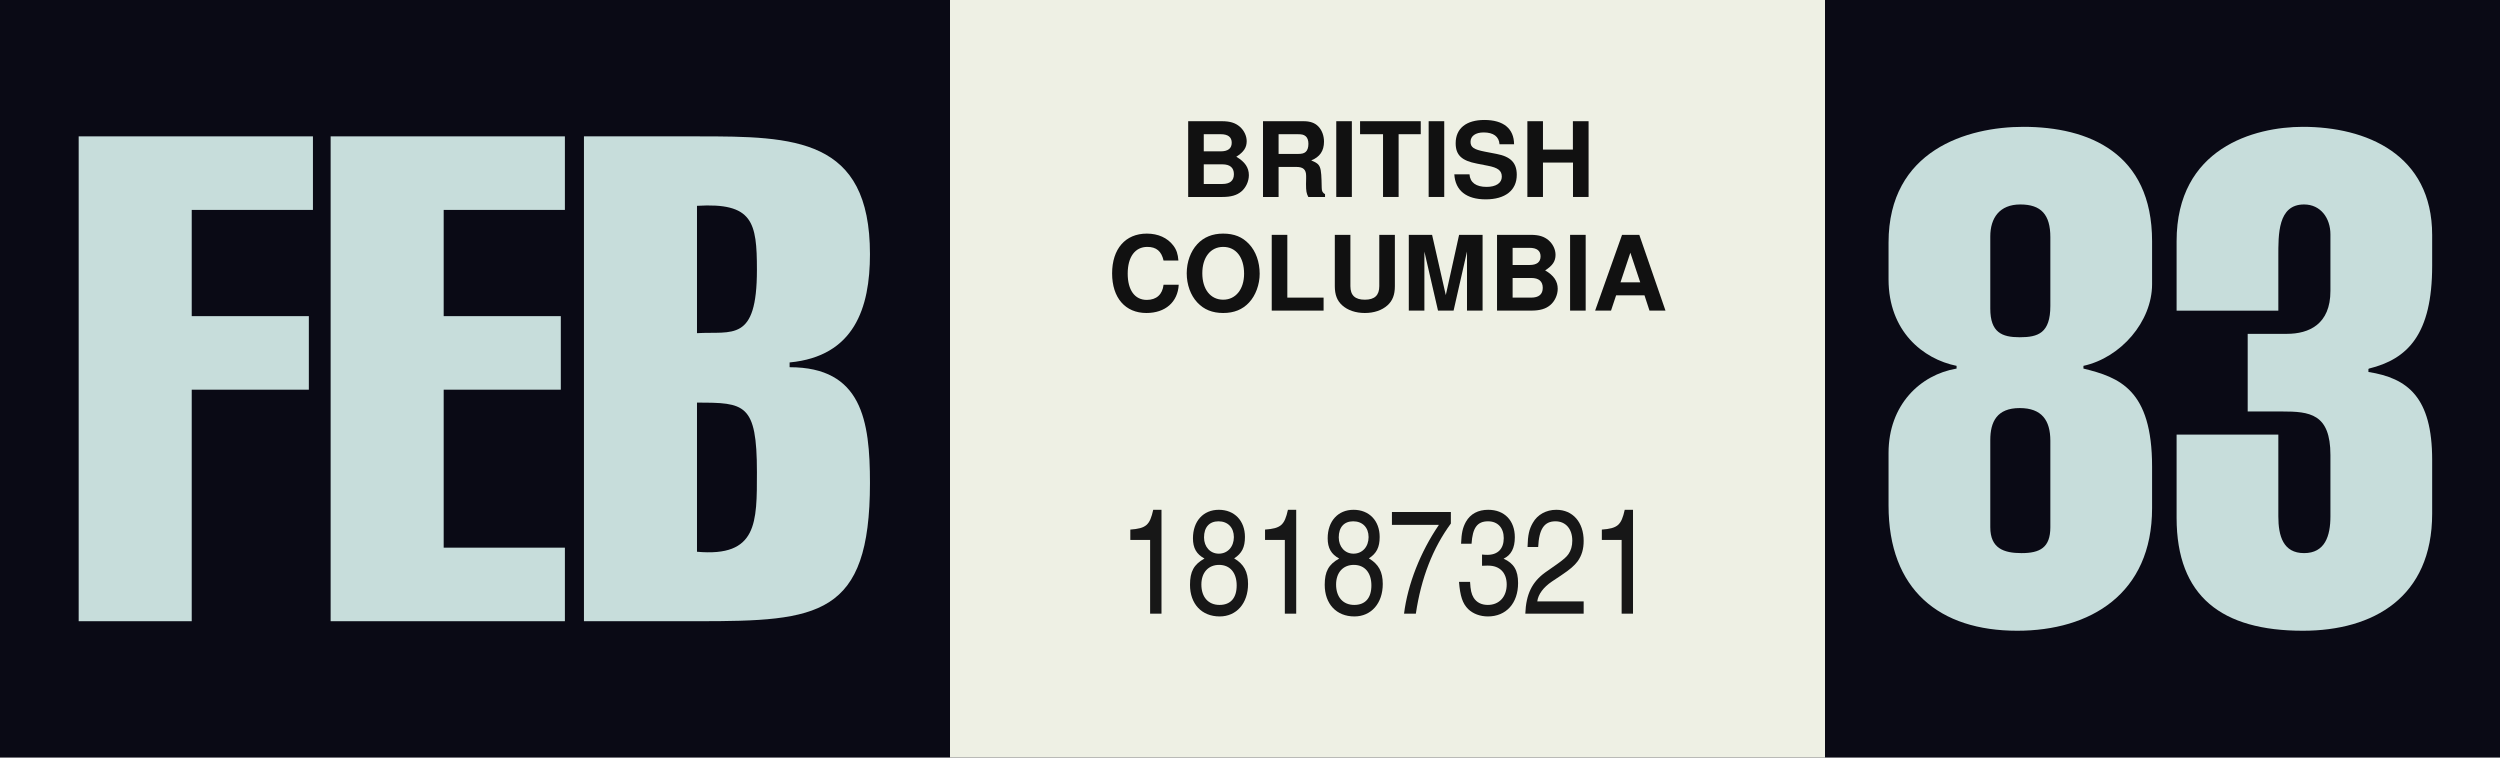
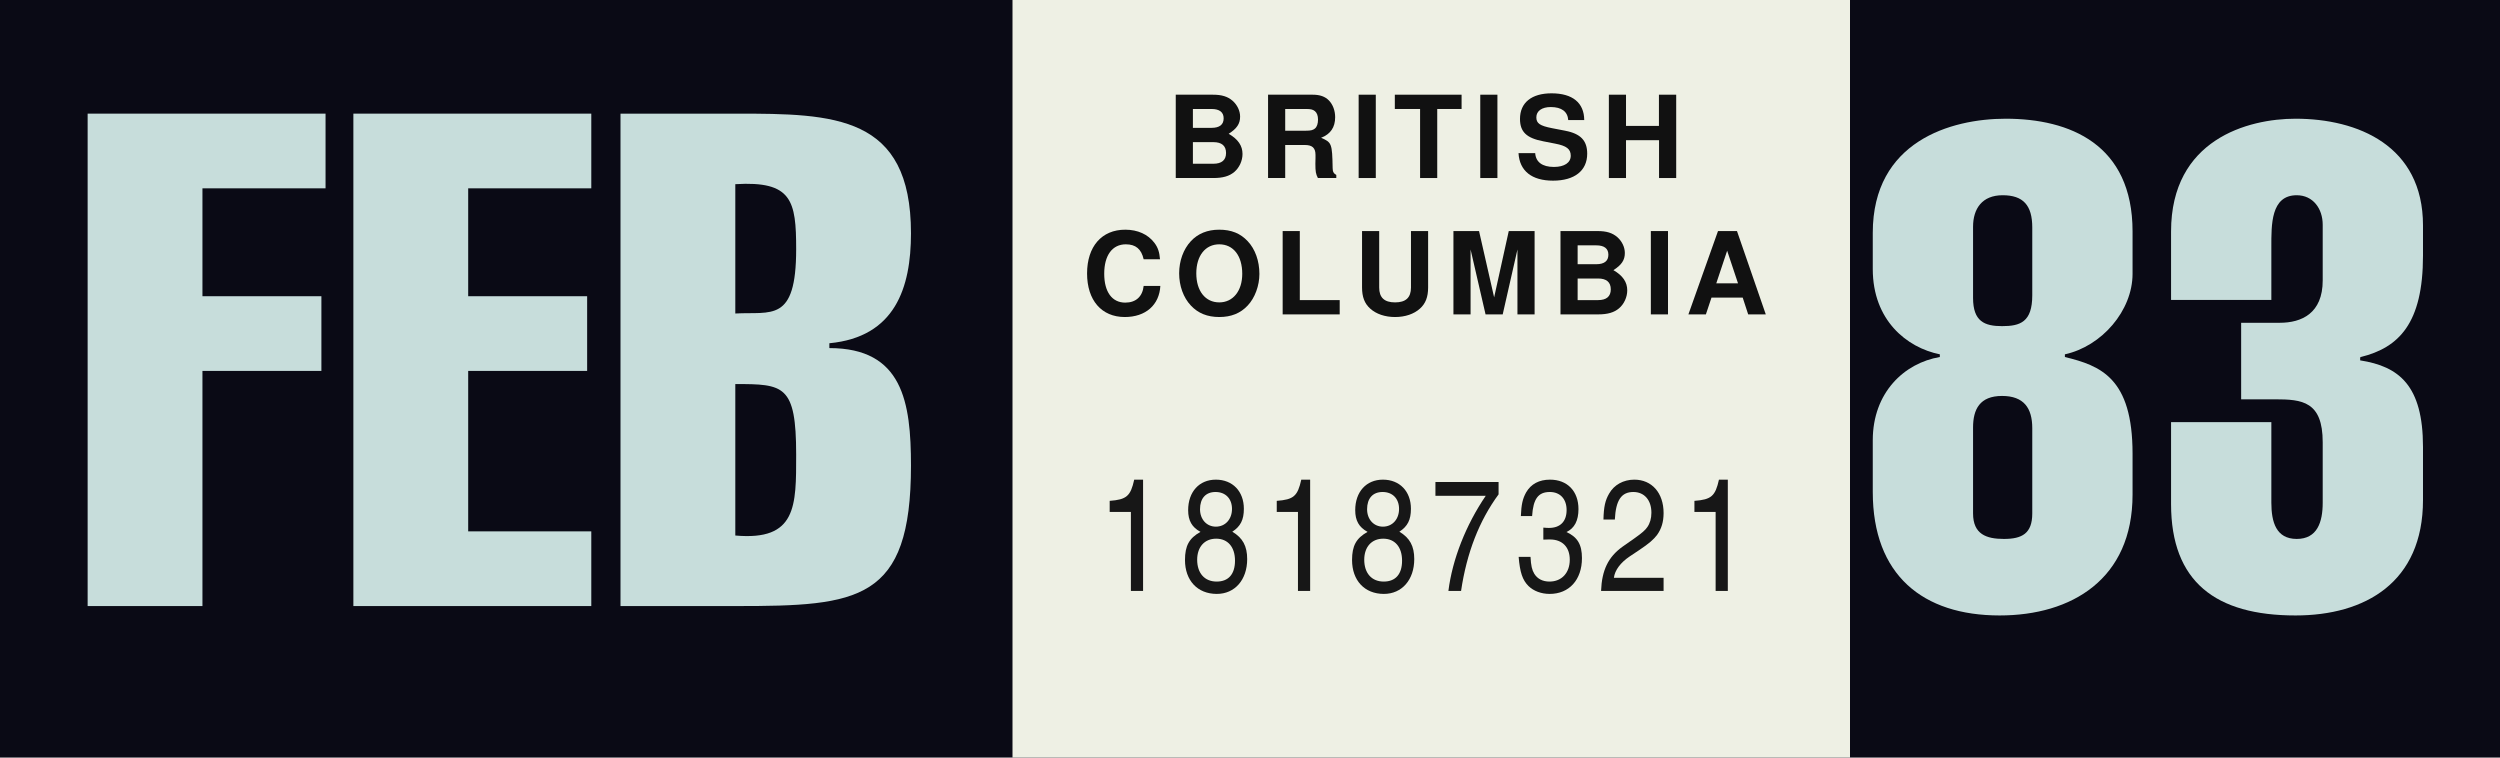
<svg xmlns="http://www.w3.org/2000/svg" viewBox="0 0 330 100" width="330" height="100">
-   <g data-role="renewal-decal" data-accuracy="photograph-reviewed reconstruction; font and colour approximate" data-printing-system="split-panel" data-placement="rear">
+   <g data-role="renewal-decal" data-accuracy="photograph-reviewed reconstruction; font and colour approximate" data-printing-system="split-panel" data-typography-review="1983" data-font-evidence="visual candidates; historical font identity unconfirmed" data-placement="rear">
    <rect x="0" y="0" width="330" height="100" fill="#0a0a15" />
-     <rect x="125.4" y="0" width="115.5" height="100" fill="#eef0e4" data-role="decal-centre" />
+     <rect x="133.65" y="0" width="110.55" height="100" fill="#eef0e4" data-role="decal-centre" />
    <g data-role="decal-month" data-die="bc-decal-print-heavy-month-wide" data-fit="natural" role="img" aria-label="FEB">
-       <g transform="translate(8.588 18) scale(0.64)" fill="none" stroke="#c7dddb" stroke-width="0" stroke-linecap="square" stroke-linejoin="round">
+       <g transform="translate(9.742 15) scale(0.65)" fill="none" stroke="#c7dddb" stroke-width="0" stroke-linecap="square" stroke-linejoin="round">
        <g transform="translate(0 0)" data-character="F" fill="#c7dddb" stroke="none" fill-rule="evenodd">
          <path d="M26.124 100.0V52.247H50.281V37.079H26.124V15.169H51.124V0.0H2.809V100.0Z" />
        </g>
-         <g transform="translate(51.966 0)" data-character="E" fill="#c7dddb" stroke="none" fill-rule="evenodd">
+         <g transform="translate(53.966 0)" data-character="E" fill="#c7dddb" stroke="none" fill-rule="evenodd">
          <path d="M51.124 100.0V84.831H26.124V52.247H50.281V37.079H26.124V15.169H51.124V0.0H2.809V100.0Z" />
        </g>
-         <g transform="translate(103.932 0)" data-character="B" fill="#c7dddb" stroke="none" fill-rule="evenodd">
+         <g transform="translate(107.932 0)" data-character="B" fill="#c7dddb" stroke="none" fill-rule="evenodd">
          <path d="M26.404 54.916C36.236 54.916 38.764 55.056 38.764 69.242C38.764 79.635 38.904 86.798 26.404 85.674ZM3.09 100.0H26.685C51.404 100.0 62.079 99.017 62.079 71.489C62.079 58.567 60.393 47.612 45.506 47.612V46.629C58.848 45.365 62.079 35.393 62.079 24.298C62.079 0.281 46.489 0.0 26.685 0.0H3.09ZM26.404 14.326C37.921 13.624 38.764 17.697 38.764 27.528C38.764 42.556 33.708 40.169 26.404 40.59Z" />
        </g>
      </g>
    </g>
-     <g data-role="decal-year" data-die="bc-decal-print-heavy-year-wide" data-fit="natural" role="img" aria-label="83">
-       <g transform="translate(247.913 18) scale(0.64)" fill="none" stroke="#c7dddb" stroke-width="0" stroke-linecap="square" stroke-linejoin="round">
+     <g data-role="decal-year" data-die="bc-decal-print-heavy-year-wide" data-fit="reduced" role="img" aria-label="83">
+       <g transform="translate(245.85 16.91) scale(0.6309)" fill="none" stroke="#c7dddb" stroke-width="0" stroke-linecap="square" stroke-linejoin="round">
        <g transform="translate(0 0)" data-character="8" fill="#c7dddb" stroke="none" fill-rule="evenodd">
          <path d="M56.503 68.118C56.503 52.247 49.803 49.719 42.346 47.893V47.331C50.056 45.646 56.503 38.202 56.503 30.478V21.629C56.503 3.371 43.357 -1.966 29.958 -1.966C18.455 -1.966 2.149 2.809 2.149 21.91V29.494C2.149 40.169 9.228 45.927 16.18 47.331V47.893C8.722 49.157 2.149 55.337 2.149 65.309V76.124C2.149 93.539 12.64 101.966 28.694 101.966C43.736 101.966 56.503 94.382 56.503 76.685ZM23.132 62.64C23.132 58.848 24.522 56.039 29.199 56.039C33.75 56.039 35.52 58.567 35.52 62.781V80.618C35.52 84.831 33.371 85.955 29.579 85.955C25.913 85.955 23.132 84.972 23.132 80.618ZM23.132 20.646C23.132 16.854 25.028 14.045 29.326 14.045C33.624 14.045 35.52 16.152 35.52 20.787V34.972C35.52 40.59 32.992 41.433 29.199 41.433C25.534 41.433 23.132 40.449 23.132 35.534Z" />
        </g>
-         <g transform="translate(58.652 0)" data-character="3" fill="#c7dddb" stroke="none" fill-rule="evenodd">
+         <g transform="translate(61.652 0)" data-character="3" fill="#c7dddb" stroke="none" fill-rule="evenodd">
          <path d="M2.907 61.517V78.652C2.907 94.944 12.261 101.966 28.947 101.966C43.483 101.966 55.618 95.084 55.618 77.809V66.713C55.618 53.792 50.562 49.86 42.472 48.596V47.753C42.472 48.034 42.472 48.034 42.598 47.893C50.562 45.927 55.618 40.871 55.618 26.685V20.365C55.618 3.652 41.966 -1.966 28.947 -1.966C18.961 -1.966 2.907 2.388 2.907 21.629V35.955H23.89V24.86C23.89 20.225 23.764 14.045 29.199 14.045C32.612 14.045 34.635 16.854 34.635 20.225V31.882C34.635 38.764 30.211 40.73 25.66 40.73H17.57V56.742H24.649C30.337 56.742 34.635 57.163 34.635 65.73V78.371C34.635 82.444 33.497 85.955 29.199 85.955C24.902 85.955 23.89 82.444 23.89 78.371V61.517Z" />
        </g>
      </g>
    </g>
    <g data-role="decal-legend" data-die="bc-decal-print-normal" data-fit="natural" role="img" aria-label="BRITISH">
-       <g transform="translate(155.715 16) scale(0.1)" fill="none" stroke="#111111" stroke-width="0" stroke-linecap="square" stroke-linejoin="round">
+       <g transform="translate(153.962 12.5) scale(0.11)" fill="none" stroke="#111111" stroke-width="0" stroke-linecap="square" stroke-linejoin="round">
        <g transform="translate(0 0)" data-character="B" fill="#111111" stroke="none" fill-rule="evenodd">
          <path d="M11.248 100.0H56.241C67.764 100.0 75.446 97.805 81.481 92.73C87.517 87.654 91.358 79.287 91.358 71.193C91.358 61.317 86.145 53.498 74.76 46.914C84.636 40.604 88.477 34.842 88.477 26.337C88.477 19.342 85.048 12.209 79.424 7.27C73.525 2.195 66.529 0.0 55.83 0.0H11.248ZM31.824 17.147H54.184C63.786 17.147 68.724 20.988 68.724 28.395C68.724 35.94 63.786 39.781 54.184 39.781H31.824ZM31.824 56.927H56.379C66.392 56.927 71.605 61.317 71.605 69.959C71.605 78.464 66.392 82.853 56.379 82.853H31.824Z" />
        </g>
-         <g transform="translate(99.04 0)" data-character="R" fill="#111111" stroke="none" fill-rule="evenodd">
+         <g transform="translate(111.04 0)" data-character="R" fill="#111111" stroke="none" fill-rule="evenodd">
          <path d="M31.55 60.357H55.144C64.06 60.357 67.901 63.923 67.901 72.154V76.269C67.764 78.875 67.764 81.344 67.764 82.853C67.764 92.318 68.313 95.199 70.782 100.0H92.867V96.296C89.712 94.513 88.477 92.455 88.477 88.066C87.929 58.573 87.38 57.202 74.623 51.715C85.871 47.325 91.495 39.232 91.495 27.023C91.495 19.067 88.752 11.797 83.951 6.859C79.424 2.195 73.114 0.0 64.609 0.0H10.974V100.0H31.55ZM31.55 43.21V17.147H56.379C62.277 17.147 64.609 17.695 67.215 19.753C69.684 21.811 70.919 25.24 70.919 29.904C70.919 34.705 69.684 38.546 67.215 40.604C64.883 42.524 62.277 43.21 56.379 43.21Z" />
        </g>
-         <g transform="translate(198.08 0)" data-character="I" fill="#111111" stroke="none" fill-rule="evenodd">
+         <g transform="translate(222.08 0)" data-character="I" fill="#111111" stroke="none" fill-rule="evenodd">
          <path d="M29.218 0.0H8.642V100.0H29.218Z" />
        </g>
-         <g transform="translate(236.214 0)" data-character="T" fill="#111111" stroke="none" fill-rule="evenodd">
+         <g transform="translate(272.214 0)" data-character="T" fill="#111111" stroke="none" fill-rule="evenodd">
          <path d="M52.812 17.147H82.03V0.0H1.92V17.147H32.236V100.0H52.812Z" />
        </g>
-         <g transform="translate(320.027 0)" data-character="I" fill="#111111" stroke="none" fill-rule="evenodd">
+         <g transform="translate(368.027 0)" data-character="I" fill="#111111" stroke="none" fill-rule="evenodd">
          <path d="M29.218 0.0H8.642V100.0H29.218Z" />
        </g>
-         <g transform="translate(358.161 0)" data-character="S" fill="#111111" stroke="none" fill-rule="evenodd">
+         <g transform="translate(418.161 0)" data-character="S" fill="#111111" stroke="none" fill-rule="evenodd">
          <path d="M83.265 30.453C83.128 9.739 69.273 -1.646 44.033 -1.646C20.027 -1.646 6.173 9.602 6.173 29.081C6.173 44.582 13.992 52.126 34.294 55.967L48.285 58.711C62.003 61.317 67.078 65.158 67.078 73.251C67.078 81.619 59.396 86.694 46.914 86.694C32.922 86.694 25.103 80.796 24.417 70.096H4.39C5.624 91.495 20.302 103.155 45.816 103.155C71.605 103.155 86.831 91.221 86.831 70.782C86.831 55.007 78.875 46.776 60.357 43.21L44.719 40.192C30.041 37.311 25.789 34.431 25.789 27.16C25.789 19.616 32.373 14.815 43.073 14.815C56.104 14.815 63.374 20.302 64.06 30.453Z" />
        </g>
-         <g transform="translate(449.656 0)" data-character="H" fill="#111111" stroke="none" fill-rule="evenodd">
+         <g transform="translate(521.656 0)" data-character="H" fill="#111111" stroke="none" fill-rule="evenodd">
          <path d="M69.547 54.595V100.0H90.123V0.0H69.41V37.449H29.904V0.0H9.328V100.0H29.904V54.595Z" />
        </g>
      </g>
    </g>
    <g data-role="decal-legend" data-die="bc-decal-print-normal" data-fit="natural" role="img" aria-label="COLUMBIA">
-       <g transform="translate(146.195 31) scale(0.1)" fill="none" stroke="#111111" stroke-width="0" stroke-linecap="square" stroke-linejoin="round">
+       <g transform="translate(142.83 30.5) scale(0.11)" fill="none" stroke="#111111" stroke-width="0" stroke-linecap="square" stroke-linejoin="round">
        <g transform="translate(0 0)" data-character="C" fill="#111111" stroke="none" fill-rule="evenodd">
          <path d="M93.553 33.882C92.867 25.24 91.084 19.753 86.831 14.129C79.15 3.978 66.804 -1.646 51.852 -1.646C23.594 -1.646 6.036 18.519 6.036 50.892C6.036 83.128 23.457 103.155 51.303 103.155C76.269 103.155 92.73 88.752 93.964 65.844H73.937C72.565 78.601 64.609 85.871 51.852 85.871C35.94 85.871 26.612 72.977 26.612 51.166C26.612 29.081 36.351 15.912 52.538 15.912C64.472 15.912 71.193 21.674 73.937 33.882Z" />
        </g>
-         <g transform="translate(99.04 0)" data-character="O" fill="#111111" stroke="none" fill-rule="evenodd">
+         <g transform="translate(111.04 0)" data-character="O" fill="#111111" stroke="none" fill-rule="evenodd">
          <path d="M53.498 -1.646C39.506 -1.646 27.984 3.018 19.479 12.209C10.562 21.811 5.487 35.802 5.487 50.754C5.487 65.706 10.562 79.835 19.479 89.3C28.121 98.628 39.369 103.155 53.635 103.155C67.901 103.155 79.15 98.628 87.791 89.3C96.433 80.11 101.783 65.569 101.783 51.44C101.783 35.802 96.708 21.674 87.791 12.209C79.012 2.743 68.038 -1.646 53.498 -1.646ZM53.635 15.912C70.508 15.912 81.207 29.63 81.207 51.303C81.207 71.879 70.096 85.597 53.635 85.597C36.9 85.597 26.063 71.879 26.063 50.754C26.063 29.63 36.9 15.912 53.635 15.912Z" />
        </g>
-         <g transform="translate(205.762 0)" data-character="L" fill="#111111" stroke="none" fill-rule="evenodd">
+         <g transform="translate(229.762 0)" data-character="L" fill="#111111" stroke="none" fill-rule="evenodd">
          <path d="M31.55 0.0H10.974V100.0H79.424V82.853H31.55Z" />
        </g>
-         <g transform="translate(289.575 0)" data-character="U" fill="#111111" stroke="none" fill-rule="evenodd">
+         <g transform="translate(325.575 0)" data-character="U" fill="#111111" stroke="none" fill-rule="evenodd">
          <path d="M69.136 0.0V67.764C69.136 79.835 62.963 85.597 50.069 85.597C37.174 85.597 31.001 79.835 31.001 67.764V0.0H10.425V67.764C10.425 79.012 13.443 86.968 20.165 93.004C27.435 99.588 37.997 103.155 50.069 103.155C62.14 103.155 72.702 99.588 79.973 93.004C86.694 86.968 89.712 79.012 89.712 67.764V0.0Z" />
        </g>
-         <g transform="translate(388.615 0)" data-character="M" fill="#111111" stroke="none" fill-rule="evenodd">
+         <g transform="translate(436.615 0)" data-character="M" fill="#111111" stroke="none" fill-rule="evenodd">
          <path d="M29.63 22.085 47.599 100.0H68.176L85.871 22.085V100.0H106.447V0.0H75.446L57.888 79.561L39.781 0.0H9.053V100.0H29.63Z" />
        </g>
-         <g transform="translate(502.881 0)" data-character="B" fill="#111111" stroke="none" fill-rule="evenodd">
+         <g transform="translate(562.881 0)" data-character="B" fill="#111111" stroke="none" fill-rule="evenodd">
          <path d="M11.248 100.0H56.241C67.764 100.0 75.446 97.805 81.481 92.73C87.517 87.654 91.358 79.287 91.358 71.193C91.358 61.317 86.145 53.498 74.76 46.914C84.636 40.604 88.477 34.842 88.477 26.337C88.477 19.342 85.048 12.209 79.424 7.27C73.525 2.195 66.529 0.0 55.83 0.0H11.248ZM31.824 17.147H54.184C63.786 17.147 68.724 20.988 68.724 28.395C68.724 35.94 63.786 39.781 54.184 39.781H31.824ZM31.824 56.927H56.379C66.392 56.927 71.605 61.317 71.605 69.959C71.605 78.464 66.392 82.853 56.379 82.853H31.824Z" />
        </g>
-         <g transform="translate(601.921 0)" data-character="I" fill="#111111" stroke="none" fill-rule="evenodd">
+         <g transform="translate(673.921 0)" data-character="I" fill="#111111" stroke="none" fill-rule="evenodd">
          <path d="M29.218 0.0H8.642V100.0H29.218Z" />
        </g>
-         <g transform="translate(640.055 0)" data-character="A" fill="#111111" stroke="none" fill-rule="evenodd">
+         <g transform="translate(724.055 0)" data-character="A" fill="#111111" stroke="none" fill-rule="evenodd">
          <path d="M68.724 79.835 75.309 100.0H96.433L61.866 0.0H39.095L3.567 100.0H24.554L31.276 79.835ZM63.1 62.689H37.037L50.069 23.594Z" />
        </g>
      </g>
    </g>
    <g data-role="decal-serial" data-die="bc-decal-print-control" data-fit="natural" role="img" aria-label="18187321">
-       <g transform="translate(147.584 67) scale(0.14)" fill="none" stroke="#171717" stroke-width="0" stroke-linecap="square" stroke-linejoin="round">
+       <g transform="translate(144.744 63) scale(0.15)" fill="none" stroke="#171717" stroke-width="0" stroke-linecap="square" stroke-linejoin="round">
        <g transform="translate(0 0)" data-character="1" fill="#171717" stroke="none" fill-rule="evenodd">
          <path d="M40.947 2.089H33.148C29.944 16.574 26.462 19.638 11.56 20.752V30.501H30.223V100.0H40.947Z" />
        </g>
-         <g transform="translate(63.51 0)" data-character="8" fill="#171717" stroke="none" fill-rule="evenodd">
+         <g transform="translate(73.51 0)" data-character="8" fill="#171717" stroke="none" fill-rule="evenodd">
          <path d="M17.967 48.05C7.939 53.621 4.318 60.306 4.318 72.841C4.318 90.808 15.32 102.646 32.312 102.646C48.189 102.646 59.053 90.251 59.053 72.006C59.053 60.585 55.153 53.343 45.961 47.911C53.203 43.175 56.128 37.465 56.128 27.716C56.128 12.396 46.24 2.089 31.476 2.089C16.852 2.089 7.103 12.813 7.103 28.969C7.103 38.162 10.446 44.011 17.967 48.05ZM31.755 54.039C42.061 54.039 48.329 61.421 48.329 73.398C48.329 85.237 42.618 91.783 32.173 91.783C21.588 91.783 15.042 84.401 15.042 72.563C15.042 61.281 21.588 54.039 31.755 54.039ZM31.198 12.953C39.972 12.953 45.682 18.802 45.682 27.855C45.682 36.908 39.833 43.454 31.476 43.454C23.398 43.454 17.549 37.047 17.549 28.134C17.549 18.524 22.563 12.953 31.198 12.953Z" />
        </g>
-         <g transform="translate(127.02 0)" data-character="1" fill="#171717" stroke="none" fill-rule="evenodd">
+         <g transform="translate(147.02 0)" data-character="1" fill="#171717" stroke="none" fill-rule="evenodd">
          <path d="M40.947 2.089H33.148C29.944 16.574 26.462 19.638 11.56 20.752V30.501H30.223V100.0H40.947Z" />
        </g>
-         <g transform="translate(190.53 0)" data-character="8" fill="#171717" stroke="none" fill-rule="evenodd">
+         <g transform="translate(220.53 0)" data-character="8" fill="#171717" stroke="none" fill-rule="evenodd">
          <path d="M17.967 48.05C7.939 53.621 4.318 60.306 4.318 72.841C4.318 90.808 15.32 102.646 32.312 102.646C48.189 102.646 59.053 90.251 59.053 72.006C59.053 60.585 55.153 53.343 45.961 47.911C53.203 43.175 56.128 37.465 56.128 27.716C56.128 12.396 46.24 2.089 31.476 2.089C16.852 2.089 7.103 12.813 7.103 28.969C7.103 38.162 10.446 44.011 17.967 48.05ZM31.755 54.039C42.061 54.039 48.329 61.421 48.329 73.398C48.329 85.237 42.618 91.783 32.173 91.783C21.588 91.783 15.042 84.401 15.042 72.563C15.042 61.281 21.588 54.039 31.755 54.039ZM31.198 12.953C39.972 12.953 45.682 18.802 45.682 27.855C45.682 36.908 39.833 43.454 31.476 43.454C23.398 43.454 17.549 37.047 17.549 28.134C17.549 18.524 22.563 12.953 31.198 12.953Z" />
        </g>
-         <g transform="translate(254.04 0)" data-character="7" fill="#171717" stroke="none" fill-rule="evenodd">
+         <g transform="translate(294.04 0)" data-character="7" fill="#171717" stroke="none" fill-rule="evenodd">
          <path d="M4.178 16.295H48.468C30.919 42.061 19.081 72.284 15.599 100.0H26.741C31.755 66.295 42.758 38.162 59.749 15.042V4.178H4.178Z" />
        </g>
-         <g transform="translate(317.55 0)" data-character="3" fill="#171717" stroke="none" fill-rule="evenodd">
+         <g transform="translate(367.55 0)" data-character="3" fill="#171717" stroke="none" fill-rule="evenodd">
          <path d="M25.627 54.875C27.437 54.875 27.994 54.875 30.084 54.735H31.476C42.34 54.735 48.886 61.421 48.886 72.563C48.886 84.123 41.783 91.783 31.058 91.783C25.07 91.783 20.474 89.415 17.688 84.958C15.599 81.476 14.763 77.855 14.345 70.056H3.9C5.014 83.565 7.242 90.39 12.535 95.682C17.131 100.139 23.816 102.646 31.198 102.646C48.329 102.646 59.61 90.251 59.61 71.17C59.61 59.192 55.71 52.646 45.961 48.189C53.064 44.847 56.546 38.162 56.546 27.994C56.546 12.256 46.797 2.089 31.476 2.089C22.006 2.089 14.763 5.85 10.446 13.37C7.382 18.942 6.267 23.955 5.85 34.123H15.738C16.713 18.942 21.17 12.953 31.337 12.953C40.39 12.953 46.1 19.081 46.1 28.83C46.1 38.858 40.529 44.568 30.641 44.568C29.387 44.568 28.412 44.568 25.627 44.29Z" />
        </g>
-         <g transform="translate(381.06 0)" data-character="2" fill="#171717" stroke="none" fill-rule="evenodd">
+         <g transform="translate(441.06 0)" data-character="2" fill="#171717" stroke="none" fill-rule="evenodd">
          <path d="M15.042 37.187C15.877 20.195 20.752 12.953 31.337 12.953C40.947 12.953 47.214 20.056 47.214 31.198C47.214 36.212 45.961 40.529 43.593 43.872C41.783 46.518 39.136 48.886 32.451 53.621L21.727 61.142C9.192 70.195 3.621 81.755 2.925 100.0H57.939V88.44H14.206C15.042 81.755 20.056 75.07 28.134 69.638L36.49 64.067C45.265 58.217 49.164 54.735 52.228 50.696C56.128 45.265 57.939 39.136 57.939 31.476C57.939 13.788 47.632 2.089 32.173 2.089C22.563 2.089 14.345 6.685 10.028 14.345C6.546 20.334 5.292 25.905 5.014 37.187Z" />
        </g>
-         <g transform="translate(444.57 0)" data-character="1" fill="#171717" stroke="none" fill-rule="evenodd">
+         <g transform="translate(514.57 0)" data-character="1" fill="#171717" stroke="none" fill-rule="evenodd">
          <path d="M40.947 2.089H33.148C29.944 16.574 26.462 19.638 11.56 20.752V30.501H30.223V100.0H40.947Z" />
        </g>
      </g>
    </g>
  </g>
</svg>
